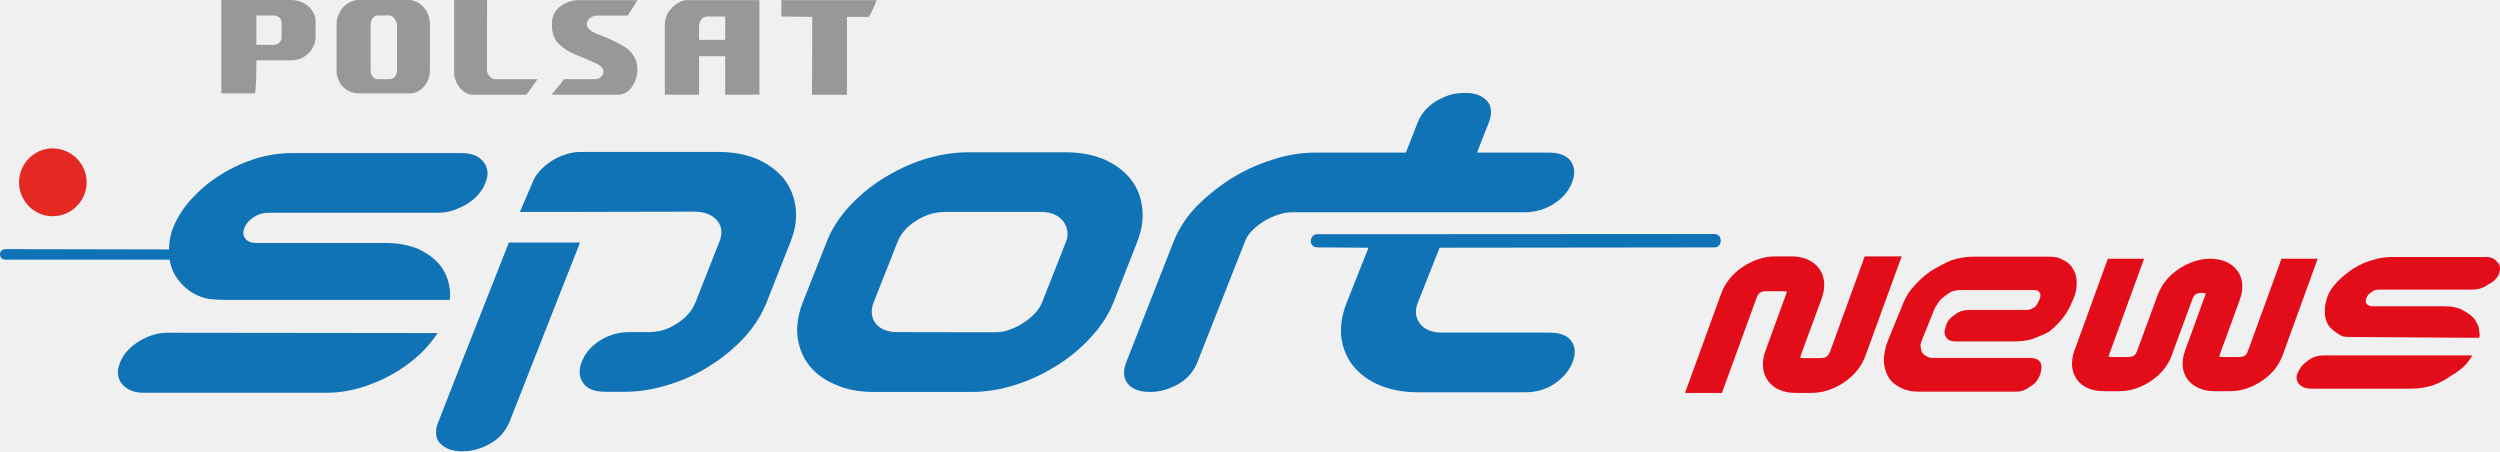
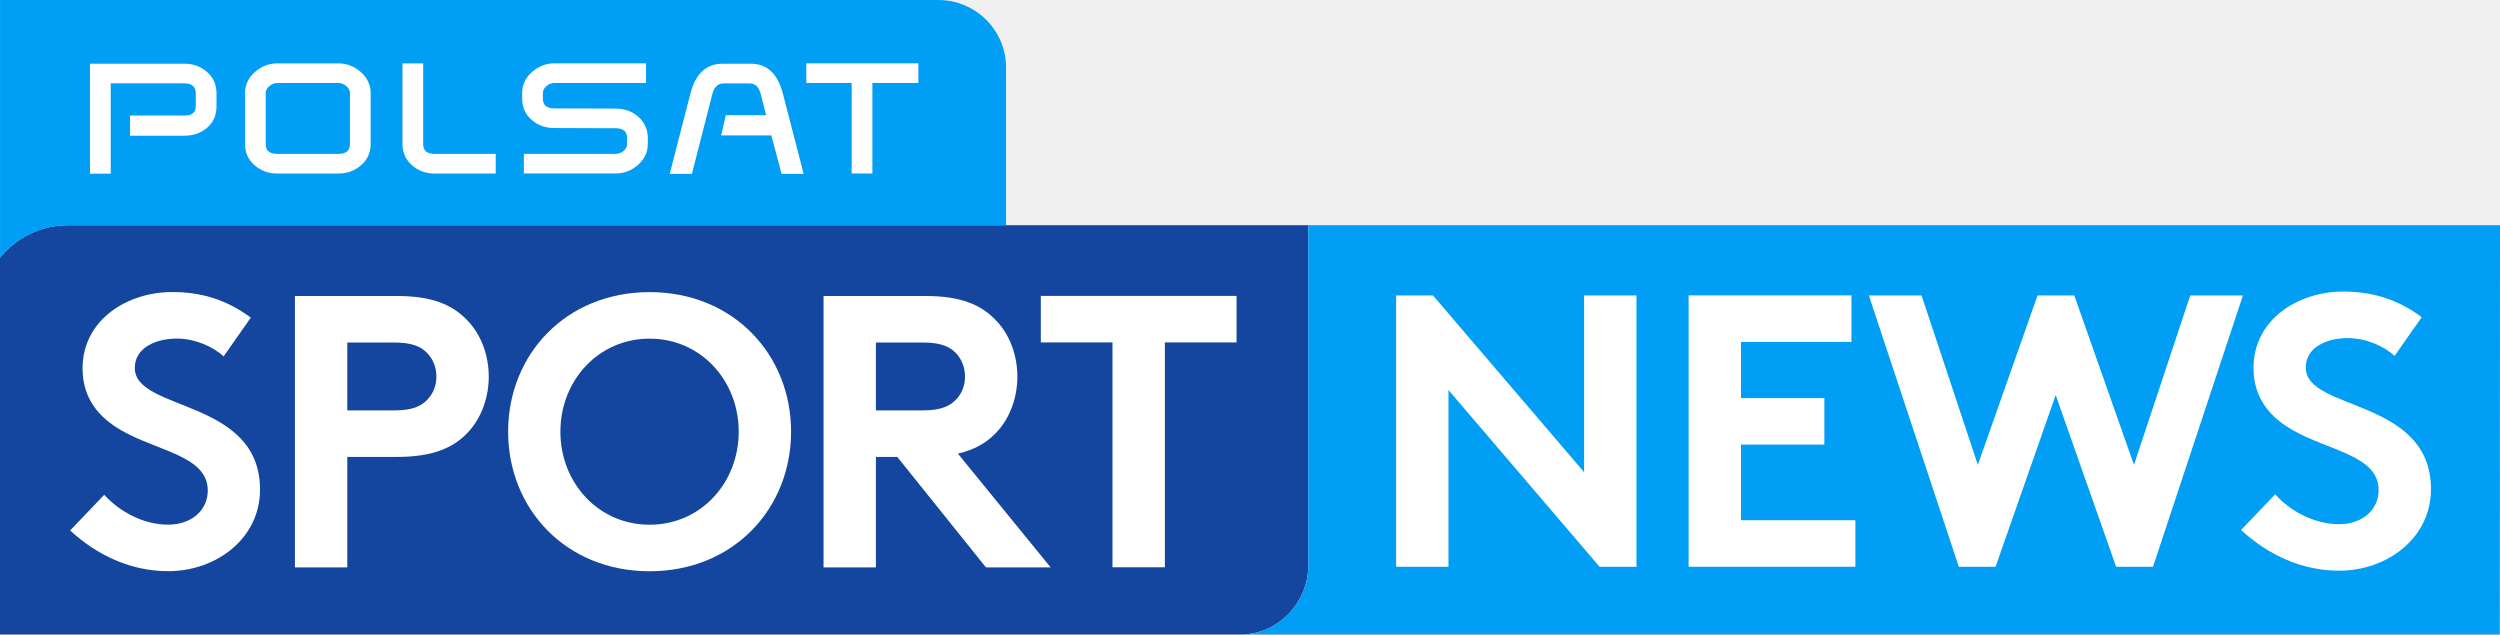
- <svg xmlns="http://www.w3.org/2000/svg" height="108.35" width="600" version="1.1" viewBox="0 0 158.75 28.668">
-   <g transform="translate(127.1 -121.1)">
-     <g fill="#999899" fill-rule="evenodd">
-       <path d="m-83.55 121.11c-0.278 0-1.318 0.48-1.334 1.54v4.46h2.173v-2.44h0.838 0.822v2.44h2.173v-6h-2.995-1.677zm1.397 1.04h0.28 0.822v1.48h-0.822-0.838v-0.84c0-0.36 0.201-0.64 0.558-0.64z" />
-       <path d="m-104.27 121.1c-1.04 0-1.46 0.98-1.46 1.53v2.94c0 0.7 0.48 1.46 1.46 1.46h1.54 1.67c0.63 0 1.26-0.62 1.26-1.46v-2.94c0-0.9-0.7-1.53-1.33-1.53h-1.6-1.54zm1.12 0.98h0.42 0.35c0.28 0 0.49 0.41 0.49 0.61v2.88c0 0.34-0.22 0.56-0.5 0.56h-0.34-0.42c-0.22 0-0.42-0.28-0.42-0.56v-2.88c0-0.34 0.22-0.61 0.42-0.61z" />
-       <path d="m-113.05 121.1v5.93h2.15c0.08-0.7 0.08-1.4 0.08-2.1h0.79 1.43c0.98 0 1.54-0.84 1.54-1.46v-1.05c0-0.42-0.41-1.32-1.6-1.32h-1.37-3.02zm2.23 0.98h0.79 0.25c0.36 0 0.56 0.2 0.56 0.48v0.91c0 0.2-0.14 0.48-0.56 0.48h-0.25-0.79v-1.87z" />
-       <path d="m-71.925 122.17h-1.397v4.95h-2.219c0.016-1.61 0.016-3.35 0.016-4.95-0.637 0-1.257-0.02-1.957-0.02v-1.04h6.055c-0.142 0.36-0.281 0.7-0.498 1.06" />
-       <path d="m-89.276 126.13c0.278 0 0.496-0.28 0.496-0.48 0-0.22-0.218-0.42-0.419-0.5-0.558-0.28-1.397-0.56-1.879-0.84-0.634-0.42-0.993-0.76-0.977-1.74 0-0.98 0.977-1.46 1.677-1.46h3.754c-0.278 0.48-0.62 0.98-0.62 0.98h-1.955c-0.357 0-0.637 0.26-0.637 0.54s0.28 0.5 0.838 0.7c0.637 0.22 1.258 0.56 1.615 0.78 0.62 0.42 0.759 0.98 0.759 1.46 0 0.56-0.416 1.54-1.195 1.54h-4.252c0.419-0.49 0.776-0.98 0.776-0.98" />
-       <path d="m-93.669 127.11h-3.414c-0.7 0-1.195-0.84-1.179-1.4v-4.61h2.094c-0.014 1.53-0.014 4.05-0.014 4.41 0 0.4 0.356 0.62 0.495 0.62h2.717c-0.356 0.49-0.699 0.98-0.699 0.98" />
+ <svg xmlns="http://www.w3.org/2000/svg" height="152.3" width="600" version="1.1" viewBox="0 0 158.75 40.296">
+   <g transform="translate(-13.607 -135.49)">
+     <g fill="#14469f" transform="matrix(6.7444 0 0 -6.7444 17.93 149.79)">
+       <path d="m0 0c-0.258 0-0.49-0.119-0.641-0.306v-3.548h11.681c0.349 0 0.631 0.295 0.637 0.641v3.213z" fill="#14469f" />
    </g>
-     <path d="m-121.6 132.68c0 1.18-0.97 2.15-2.15 2.15-1.19 0-2.14-0.97-2.14-2.15 0-1.19 0.96-2.16 2.14-2.16 1.2 0.02 2.15 0.98 2.15 2.16" fill-rule="evenodd" fill="#e42822" />
-     <g fill="#1073b6" fill-rule="evenodd">
-       <path d="m-94.786 136.5-2.997 7.6-1.473 3.77c-0.046 0.09-0.079 0.2-0.109 0.3-0.062 0.28-0.062 0.52 0 0.73 0.047 0.14 0.125 0.26 0.232 0.37 0.31 0.32 0.762 0.49 1.35 0.49h0.033c0.62 0 1.211-0.17 1.783-0.49 0.575-0.33 0.98-0.8 1.228-1.4l2.561-6.52 1.909-4.85h-1.909-2.608z" />
-       <path d="m-116.47 142.23c-0.62 0-1.24 0.19-1.83 0.56s-0.98 0.82-1.18 1.34c-0.22 0.53-0.17 0.98 0.12 1.35 0.32 0.37 0.76 0.56 1.39 0.56h11.62c0.78 0 1.55-0.13 2.34-0.38 0.8-0.26 1.53-0.6 2.21-1.02 0.68-0.44 1.29-0.93 1.815-1.51 0.247-0.28 0.465-0.56 0.62-0.81 0.017-0.02 0.047-0.06 0.063-0.07h-0.063l-17.105-0.02z" />
-       <path d="m-108.57 130.82c-0.77 0-1.56 0.12-2.36 0.37-0.77 0.25-1.52 0.59-2.19 1.03-0.68 0.41-1.28 0.93-1.81 1.5-0.53 0.58-0.92 1.2-1.18 1.85-0.19 0.47-0.25 0.92-0.26 1.37 0 0-9.8-0.02-10.36-0.02-0.4 0-0.37 0.33-0.37 0.33s-0.01 0.34 0.37 0.34h10.4c0.09 0.5 0.27 0.95 0.58 1.32 0.34 0.44 0.79 0.81 1.39 1.03 0.42 0.16 0.72 0.18 1.46 0.2h13.535 0.823c0.032-0.24 0.032-0.47 0-0.69-0.077-0.59-0.281-1.08-0.621-1.52-0.063-0.08-0.125-0.14-0.202-0.22-0.31-0.32-0.715-0.59-1.195-0.81-0.59-0.24-1.27-0.37-2.05-0.37h-8.22c-0.31 0-0.55-0.09-0.69-0.28-0.15-0.18-0.17-0.42-0.06-0.68 0.11-0.28 0.31-0.5 0.59-0.68 0.29-0.19 0.59-0.28 0.92-0.28h10.705 0.093c0.498 0 1.01-0.13 1.489-0.38 0.109-0.04 0.218-0.1 0.327-0.17 0.591-0.37 0.977-0.82 1.179-1.35 0.217-0.51 0.171-0.96-0.123-1.33-0.294-0.38-0.762-0.56-1.383-0.56h-1.582-9.205z" />
-       <path d="m-90.255 130.75c-0.311 0-0.621 0.05-0.931 0.16-0.311 0.09-0.605 0.23-0.885 0.41-0.03 0.02-0.077 0.06-0.107 0.07-0.234 0.16-0.435 0.34-0.623 0.54-0.215 0.22-0.37 0.47-0.465 0.72l-0.823 1.91h1.911l9.249-0.02c0.62 0.02 1.072 0.21 1.382 0.58 0.295 0.37 0.341 0.82 0.123 1.34l-1.505 3.82c-0.218 0.55-0.605 1-1.179 1.36-0.558 0.38-1.165 0.55-1.832 0.55h-1.209c-0.653 0-1.274 0.17-1.832 0.52-0.575 0.36-0.964 0.81-1.179 1.37-0.202 0.51-0.172 0.95 0.076 1.32 0.248 0.39 0.73 0.58 1.443 0.58h1.211c0.948 0 1.879-0.16 2.826-0.46 0.931-0.29 1.816-0.69 2.622-1.22 0.822-0.51 1.536-1.12 2.173-1.8 0.62-0.69 1.086-1.43 1.396-2.22l1.506-3.81c0.31-0.78 0.419-1.5 0.326-2.2-0.079-0.69-0.34-1.29-0.745-1.82-0.42-0.51-0.978-0.93-1.675-1.24-0.7-0.3-1.522-0.46-2.437-0.46h-8.817z" />
-       <path d="m-65.607 130.77c-0.933 0-1.878 0.16-2.826 0.45-0.931 0.3-1.799 0.72-2.624 1.23-0.806 0.51-1.535 1.12-2.172 1.82-0.621 0.7-1.087 1.42-1.381 2.2l-1.505 3.81c-0.311 0.79-0.42 1.53-0.341 2.22 0.093 0.7 0.341 1.3 0.744 1.81 0.403 0.52 0.963 0.92 1.66 1.21 0.684 0.32 1.506 0.47 2.453 0.47h6.069 0.108c0.932 0 1.846-0.15 2.794-0.45 0.931-0.29 1.815-0.71 2.638-1.23 0.838-0.52 1.568-1.13 2.188-1.83 0.637-0.68 1.103-1.41 1.413-2.19l1.258-3.21 0.231-0.59c0.311-0.78 0.42-1.51 0.327-2.21-0.063-0.57-0.248-1.1-0.558-1.57-0.063-0.08-0.125-0.17-0.188-0.25-0.419-0.53-0.977-0.93-1.674-1.24-0.7-0.29-1.506-0.45-2.437-0.45h-6.1-0.077zm-1.492 3.79h1.569 4.608c0.281 0 0.545 0.06 0.777 0.16 0.234 0.11 0.419 0.25 0.558 0.43 0.141 0.19 0.233 0.39 0.264 0.62 0.032 0.24 0 0.47-0.093 0.7l-1.506 3.82c-0.092 0.24-0.247 0.47-0.449 0.7-0.217 0.23-0.465 0.43-0.759 0.62-0.281 0.19-0.591 0.33-0.901 0.44-0.311 0.11-0.605 0.15-0.901 0.15h-1.598l-4.579-0.01c-0.635 0-1.103-0.19-1.397-0.56-0.278-0.38-0.31-0.83-0.109-1.35l1.506-3.81c0.201-0.53 0.59-0.98 1.181-1.35 0.572-0.37 1.179-0.56 1.829-0.56z" />
-       <path d="m-34.071 127c-0.511 0-0.977 0.09-1.429 0.31-0.139 0.06-0.277 0.14-0.419 0.22-0.558 0.35-0.945 0.8-1.162 1.36l-0.746 1.9h-5.726c-0.901 0-1.802 0.14-2.747 0.45-0.933 0.29-1.816 0.7-2.64 1.21-0.822 0.53-1.552 1.12-2.203 1.78-0.637 0.67-1.102 1.4-1.413 2.16l-2.575 6.56-0.452 1.15c-0.215 0.56-0.185 1.01 0.095 1.36 0.093 0.13 0.216 0.22 0.357 0.3 0.264 0.15 0.621 0.23 1.054 0.23 0.607 0 1.195-0.17 1.785-0.49 0.575-0.33 0.994-0.8 1.226-1.4l3.043-7.72c0.093-0.23 0.248-0.47 0.466-0.67 0.217-0.22 0.465-0.4 0.743-0.58 0.28-0.16 0.574-0.31 0.901-0.4 0.31-0.11 0.591-0.15 0.869-0.15h9.544 5.216c0.667 0 1.272-0.18 1.846-0.53 0.561-0.36 0.948-0.81 1.165-1.37 0.202-0.5 0.172-0.95-0.062-1.32-0.248-0.37-0.73-0.57-1.443-0.57h-4.533l0.746-1.9c0.232-0.6 0.185-1.07-0.125-1.4-0.324-0.34-0.792-0.49-1.381-0.49z" />
-       <path d="m-18.256 135.96-17.244 0.01h-7.93c-0.419 0-0.433 0.41-0.433 0.41s-0.049 0.43 0.449 0.43c0.496 0 3.213 0.02 3.213 0.02l-1.381 3.48c-0.31 0.79-0.419 1.52-0.343 2.22 0.093 0.68 0.343 1.29 0.746 1.8 0.419 0.51 0.961 0.93 1.677 1.23 0.697 0.29 1.519 0.45 2.45 0.45h1.552 5.247c0.729 0 1.35-0.19 1.894-0.56 0.542-0.39 0.915-0.83 1.116-1.34 0.202-0.51 0.188-0.96-0.062-1.33-0.248-0.38-0.728-0.56-1.457-0.56h-6.738-0.046c-0.621 0-1.086-0.19-1.38-0.56-0.295-0.39-0.343-0.83-0.139-1.35l1.38-3.48h0.185l17.244-0.02c0.449 0 0.419-0.43 0.419-0.43s0.03-0.42-0.419-0.42z" />
+     <g fill="#009ef5" transform="matrix(6.7444 0 0 -6.7444 96.685 149.79)">
+       <path d="m0 0v-3.213c-0.006-0.346-0.289-0.641-0.637-0.641h11.855l0.002 3.854z" fill="#009ef5" />
    </g>
-     <g fill="#e30c19">
-       <path d="m2.432 140.07c0.045-0.16 0.045-0.29 0-0.37-0.081-0.13-0.165-0.18-0.336-0.18h-4.802c-0.129 0-0.297 0.05-0.466 0.09-0.123 0.09-0.291 0.17-0.378 0.25-0.159 0.13-0.288 0.21-0.408 0.37-0.09 0.13-0.171 0.26-0.255 0.38l-0.877 2.17c-0.042 0.13-0.087 0.26-0.042 0.34 0 0.13 0.042 0.25 0.084 0.37 0.081 0.1 0.168 0.18 0.249 0.21 0.126 0.08 0.252 0.13 0.378 0.13h6.226c0.291 0 0.547 0.08 0.673 0.3 0.081 0.2 0.081 0.46-0.045 0.79-0.117 0.29-0.288 0.54-0.586 0.71-0.288 0.21-0.543 0.34-0.88 0.34h-6.262c-0.469 0-0.796-0.09-1.135-0.26-0.333-0.17-0.586-0.38-0.751-0.66-0.168-0.29-0.291-0.68-0.291-1.06 0-0.4 0.087-0.83 0.249-1.24l0.874-2.14c0.171-0.46 0.378-0.88 0.715-1.25 0.339-0.41 0.709-0.75 1.132-1.04 0.411-0.26 0.874-0.5 1.288-0.68 0.466-0.16 0.922-0.24 1.381-0.24h4.808c0.369 0 0.706 0.04 0.916 0.21 0.3 0.11 0.504 0.33 0.631 0.54 0.162 0.25 0.249 0.54 0.249 0.87 0 0.34-0.039 0.68-0.204 1.05-0.171 0.38-0.375 0.88-0.676 1.22-0.249 0.32-0.547 0.62-0.874 0.87-0.46 0.26-0.667 0.29-1.048 0.47-0.411 0.12-0.838 0.15-1.213 0.15h-3.673c-0.33 0-0.547-0.11-0.634-0.33-0.078-0.13-0.117-0.29 0-0.58 0.048-0.29 0.255-0.58 0.592-0.79 0.291-0.22 0.583-0.3 0.877-0.3h3.721c0.165 0 0.288-0.08 0.457-0.17 0.126-0.08 0.255-0.38 0.336-0.54" fill-rule="evenodd" />
-       <g>
-         <path style="color-rendering:auto;text-decoration-color:#000000;color:#000000;font-variant-numeric:normal;shape-rendering:auto;solid-color:#000000;text-decoration-line:none;font-variant-position:normal;mix-blend-mode:normal;block-progression:tb;font-feature-settings:normal;shape-padding:0;font-variant-alternates:normal;text-indent:0;font-variant-caps:normal;image-rendering:auto;white-space:normal;text-decoration-style:solid;font-variant-ligatures:normal;isolation:auto;text-transform:none" d="m-14.359 137.38c-0.715 0-1.415 0.23-2.065 0.66-0.658 0.44-1.136 1.02-1.39 1.73l-2.287 6.28h2.345l2.188-6.01c0.128-0.35 0.271-0.45 0.693-0.45h1.027c0.212 0 0.249 0.06 0.223 0.02-0.026-0.03 0.012-0.02-0.053 0.16l-1.318 3.62c-0.254 0.7-0.214 1.4 0.186 1.92 0.377 0.5 0.998 0.74 1.718 0.74h1.012c0.715 0 1.413-0.23 2.063-0.66 0.655-0.44 1.131-1.02 1.386-1.73l2.287-6.28h-2.346l-2.19 6.02c-0.124 0.34-0.263 0.44-0.683 0.44h-1.01c-0.216 0-0.261-0.06-0.234-0.03 0.025 0.03-0.007 0.03 0.052-0.13l1.334-3.63c0.254-0.71 0.217-1.4-0.181-1.92-0.391-0.5-1.012-0.75-1.727-0.75h-1.031z" />
-         <path style="color-rendering:auto;text-decoration-color:#000000;color:#000000;font-variant-numeric:normal;shape-rendering:auto;solid-color:#000000;text-decoration-line:none;font-variant-position:normal;mix-blend-mode:normal;block-progression:tb;font-feature-settings:normal;shape-padding:0;font-variant-alternates:normal;text-indent:0;font-variant-caps:normal;image-rendering:auto;white-space:normal;text-decoration-style:solid;font-variant-ligatures:normal;isolation:auto;text-transform:none" d="m6.75 137.53-2.121 5.83c-0.249 0.68-0.207 1.37 0.182 1.87h0.002v0.01c0.373 0.48 0.977 0.7 1.676 0.7h0.983c0.7 0 1.381-0.22 2.008-0.64 0.628-0.42 1.09-0.98 1.336-1.66l0.002-0.01 1.289-3.5c0.122-0.34 0.254-0.43 0.658-0.43 0.207 0 0.244 0.06 0.217 0.02-0.027-0.03 0.009-0.03-0.051 0.13l-1.276 3.51c-0.248 0.68-0.212 1.36 0.178 1.86 0.381 0.48 0.989 0.72 1.682 0.72h0.994c0.693 0 1.369-0.22 2-0.64 0.635-0.41 1.097-0.98 1.346-1.66l2.218-6.11h-2.296l-2.12 5.83c-0.118 0.33-0.245 0.41-0.652 0.41h-0.994c-0.203 0-0.24-0.05-0.211-0.01 0.029 0.03-0.003 0.03 0.053-0.12v-0.01l1.275-3.5c0.252-0.69 0.217-1.37-0.176-1.87-0.381-0.49-0.991-0.73-1.693-0.73-0.695 0-1.372 0.23-2.004 0.65h-0.002c-0.635 0.42-1.094 0.99-1.346 1.67l-1.289 3.51c-0.119 0.33-0.244 0.41-0.65 0.41h-0.983c-0.203 0-0.238-0.05-0.209-0.01 0.029 0.03-0.005 0.03 0.051-0.12v-0.01l2.223-6.1h-2.299z" />
-         <path d="m20.532 141.12c0.048 0.28 0.138 0.53 0.297 0.74 0.232 0.23 0.487 0.43 0.808 0.59 0.208 0.05 0.367 0.05 0.778 0.05l7.448 0.05h0.463c0.045-0.17 0.045-0.26 0-0.42 0-0.32-0.163-0.57-0.322-0.81-0.048-0.04-0.09-0.09-0.141-0.13-0.183-0.18-0.414-0.3-0.664-0.44-0.321-0.15-0.687-0.2-1.105-0.2h-4.505c-0.207 0-0.321-0.05-0.414-0.17-0.066-0.11-0.066-0.2 0-0.36 0.048-0.17 0.165-0.28 0.321-0.37 0.138-0.12 0.301-0.16 0.463-0.16h5.976c0.273 0 0.55-0.07 0.829-0.23 0.045-0.03 0.09-0.07 0.135-0.1 0.369-0.16 0.574-0.41 0.691-0.68 0.093-0.32 0.093-0.58-0.117-0.74-0.159-0.21-0.364-0.32-0.709-0.32h-5.958c-0.412 0-0.847 0.05-1.259 0.2-0.486 0.12-0.853 0.33-1.222 0.54-0.369 0.27-0.733 0.53-1.009 0.84-0.324 0.33-0.529 0.65-0.646 1.02-0.09 0.25-0.138 0.53-0.138 0.73" />
-         <path d="m29.89 143.67h-9.427c-0.366 0-0.691 0.09-0.985 0.32-0.324 0.21-0.532 0.47-0.646 0.74-0.159 0.25-0.117 0.53 0.045 0.74 0.163 0.2 0.433 0.31 0.736 0.31h6.412c0.417 0 0.856-0.06 1.333-0.2 0.418-0.16 0.781-0.32 1.154-0.6 0.366-0.21 0.732-0.46 1.009-0.78 0.141-0.19 0.276-0.35 0.342-0.48 0.027-0.03 0.027-0.05 0.027-0.05" />
-       </g>
+     <g transform="matrix(6.7444 0 0 -6.7444 102.26 154.25)">
+       <path d="m0 0h0.347l1.423-1.664v1.664h0.493v-2.555h-0.347l-1.423 1.664v-1.664h-0.493z" fill="#fff" />
+     </g>
+     <g transform="matrix(6.7444 0 0 -6.7444 124.16 157.2)">
+       <path d="m0 0v-0.529h0.785v-0.438h-0.785v-0.712h1.077v-0.438h-1.57v2.555h1.533v-0.438z" fill="#fff" />
+     </g>
+     <g transform="matrix(6.7444 0 0 -6.7444 132.28 154.25)">
+       <path d="m0 0h0.496l0.53-1.595 0.562 1.595h0.346l0.562-1.595 0.53 1.595h0.496l-0.847-2.555h-0.347l-0.569 1.617-0.566-1.617h-0.346z" fill="#fff" />
+     </g>
+     <g transform="matrix(6.7444 0 0 -6.7444 158.08 166.88)">
+       <path d="m0 0c0.146-0.161 0.369-0.281 0.602-0.281 0.219 0 0.372 0.135 0.372 0.321 0 0.329-0.474 0.369-0.817 0.569-0.201 0.117-0.361 0.293-0.361 0.581 0 0.456 0.419 0.719 0.843 0.719 0.259 0 0.5-0.062 0.741-0.241l-0.256-0.365c-0.102 0.095-0.273 0.168-0.442 0.168-0.186 0-0.394-0.08-0.394-0.278 0-0.412 1.179-0.284 1.179-1.146 0-0.452-0.405-0.766-0.865-0.766-0.343 0-0.66 0.142-0.923 0.383z" fill="#fff" />
+     </g>
+     <g transform="matrix(6.7444 0 0 -6.7444 20.225 166.91)">
+       <path d="m0 0c0.146-0.16 0.369-0.281 0.602-0.281 0.219 0 0.373 0.135 0.373 0.321 0 0.329-0.475 0.369-0.818 0.569-0.201 0.117-0.361 0.292-0.361 0.581 0 0.456 0.419 0.719 0.843 0.719 0.259 0 0.5-0.062 0.741-0.241l-0.256-0.365c-0.102 0.095-0.274 0.168-0.441 0.168-0.187 0-0.395-0.08-0.395-0.277 0-0.413 1.179-0.285 1.179-1.146 0-0.453-0.405-0.767-0.865-0.767-0.343 0-0.66 0.142-0.923 0.383z" fill="#fff" />
+     </g>
+     <g transform="matrix(6.7444 0 0 -6.7444 38.661 161.55)">
+       <path d="m0 0c0.168 0 0.252 0.04 0.31 0.102 0.055 0.059 0.084 0.132 0.084 0.216s-0.029 0.16-0.084 0.219c-0.058 0.062-0.142 0.102-0.31 0.102h-0.445v-0.639zm-0.445-0.438v-1.04h-0.493v2.555h0.96c0.328 0 0.522-0.08 0.664-0.23 0.128-0.131 0.201-0.328 0.201-0.529s-0.073-0.398-0.201-0.53c-0.139-0.146-0.336-0.226-0.664-0.226z" fill="#fff" />
+     </g>
+     <g transform="matrix(6.7444 0 0 -6.7444 54.857 168.81)">
+       <path d="m0 0c0.482 0 0.839 0.394 0.839 0.876s-0.357 0.876-0.839 0.876-0.84-0.394-0.84-0.876 0.358-0.876 0.84-0.876m0 2.19c0.788 0 1.332-0.588 1.332-1.314s-0.544-1.314-1.332-1.314c-0.789 0-1.332 0.588-1.332 1.314s0.543 1.314 1.332 1.314" fill="#fff" />
+     </g>
+     <g transform="matrix(6.7444 0 0 -6.7444 69.227 157.24)">
+       <path d="m0 0h0.445c0.168 0 0.252-0.04 0.311-0.102 0.054-0.059 0.083-0.135 0.083-0.219s-0.029-0.157-0.083-0.215c-0.059-0.062-0.143-0.103-0.311-0.103h-0.445zm1.645-2.117-0.873 1.071c0.156 0.036 0.27 0.102 0.359 0.196 0.128 0.131 0.201 0.328 0.201 0.529s-0.073 0.398-0.201 0.529c-0.142 0.15-0.335 0.23-0.664 0.23h-0.96v-2.555h0.493v1.04h0.201l0.835-1.04z" fill="#fff" />
+     </g>
+     <g transform="matrix(6.7444 0 0 -6.7444 92.128 154.28)">
+       <path d="m0 0v-0.438h-0.675v-2.117h-0.493v2.117h-0.675v0.438z" fill="#fff" />
+     </g>
+     <g fill="#009ef5" transform="matrix(6.7444 0 0 -6.7444 13.609 151.86)">
+       <path d="m0 0v2.427h8.834c0.352 0 0.638-0.285 0.638-0.636v-1.485h-8.831c-0.258 0-0.491-0.119-0.641-0.306" fill="#009ef5" />
+     </g>
+     <g transform="matrix(6.7444 0 0 -6.7444 27.355 142.24)">
+       <path d="m0 0c0-0.083-0.029-0.15-0.087-0.201-0.059-0.05-0.131-0.076-0.215-0.076h-0.512v0.19h0.512c0.071 0 0.107 0.029 0.107 0.087v0.122c0 0.062-0.036 0.094-0.107 0.094h-0.694v-0.85h-0.195v1.035h0.888c0.085 0 0.156-0.027 0.215-0.079 0.058-0.051 0.088-0.118 0.088-0.2z" fill="#fff" />
+     </g>
+     <g transform="matrix(6.7444 0 0 -6.7444 37.144 144.62)">
+       <path d="m0 0c0-0.083-0.03-0.15-0.089-0.201-0.06-0.053-0.131-0.079-0.214-0.079h-0.577c-0.083 0-0.155 0.026-0.214 0.079-0.059 0.051-0.089 0.118-0.089 0.201v0.477c0 0.077 0.031 0.143 0.092 0.198 0.062 0.054 0.133 0.082 0.211 0.082h0.577c0.079 0 0.149-0.028 0.211-0.082 0.061-0.055 0.092-0.121 0.092-0.198zm-0.195-0.002v0.479c0 0.025-0.012 0.047-0.034 0.066-0.023 0.019-0.047 0.029-0.073 0.029h-0.579c-0.026 0-0.051-0.01-0.073-0.029-0.023-0.019-0.034-0.041-0.034-0.066v-0.479c0-0.062 0.036-0.093 0.107-0.093h0.579c0.071 0 0.107 0.031 0.107 0.093" fill="#fff" />
+     </g>
+     <g transform="matrix(6.7444 0 0 -6.7444 45.085 146.51)">
+       <path d="m0 0h-0.575c-0.084 0-0.155 0.026-0.214 0.079-0.059 0.052-0.089 0.119-0.089 0.201v0.757h0.195v-0.759c0-0.062 0.036-0.093 0.108-0.093h0.575z" fill="#fff" />
+     </g>
+     <g transform="matrix(6.7444 0 0 -6.7444 54.628 140.76)">
+       <path d="m0 0h-0.864c-0.027 0-0.051-0.01-0.073-0.029-0.023-0.019-0.034-0.041-0.034-0.066v-0.051c0-0.063 0.036-0.093 0.107-0.093l0.578-0.002c0.083 0 0.154-0.025 0.212-0.075 0.061-0.054 0.091-0.121 0.091-0.203v-0.054c0-0.078-0.031-0.144-0.092-0.198-0.062-0.054-0.132-0.081-0.21-0.081h-0.865v0.185h0.865c0.026 0 0.051 0.009 0.073 0.027 0.023 0.019 0.034 0.041 0.034 0.067v0.054c0 0.062-0.036 0.093-0.107 0.093l-0.578 0.002c-0.084 0-0.155 0.025-0.214 0.077s-0.089 0.118-0.089 0.201v0.051c0 0.077 0.03 0.143 0.092 0.198 0.062 0.054 0.132 0.082 0.21 0.082h0.864z" fill="#fff" />
+     </g>
+     <g transform="matrix(6.7444 0 0 -6.7444 64.639 146.53)">
+       <path d="m0 0h-0.208l-0.096 0.362h-0.473l0.044 0.19h0.379c-0.008 0.031-0.034 0.143-0.052 0.206-0.017 0.062-0.052 0.094-0.106 0.094h-0.239c-0.054 0-0.09-0.032-0.107-0.094l-0.194-0.758h-0.209l0.195 0.757c0.048 0.187 0.15 0.28 0.303 0.28h0.264c0.154 0 0.255-0.093 0.303-0.28z" fill="#fff" />
+     </g>
+     <g transform="matrix(6.7444 0 0 -6.7444 71.924 140.76)">
+       <path d="m0 0h-0.433v-0.852h-0.195v0.852h-0.427v0.185h1.055z" fill="#fff" />
    </g>
  </g>
</svg>
